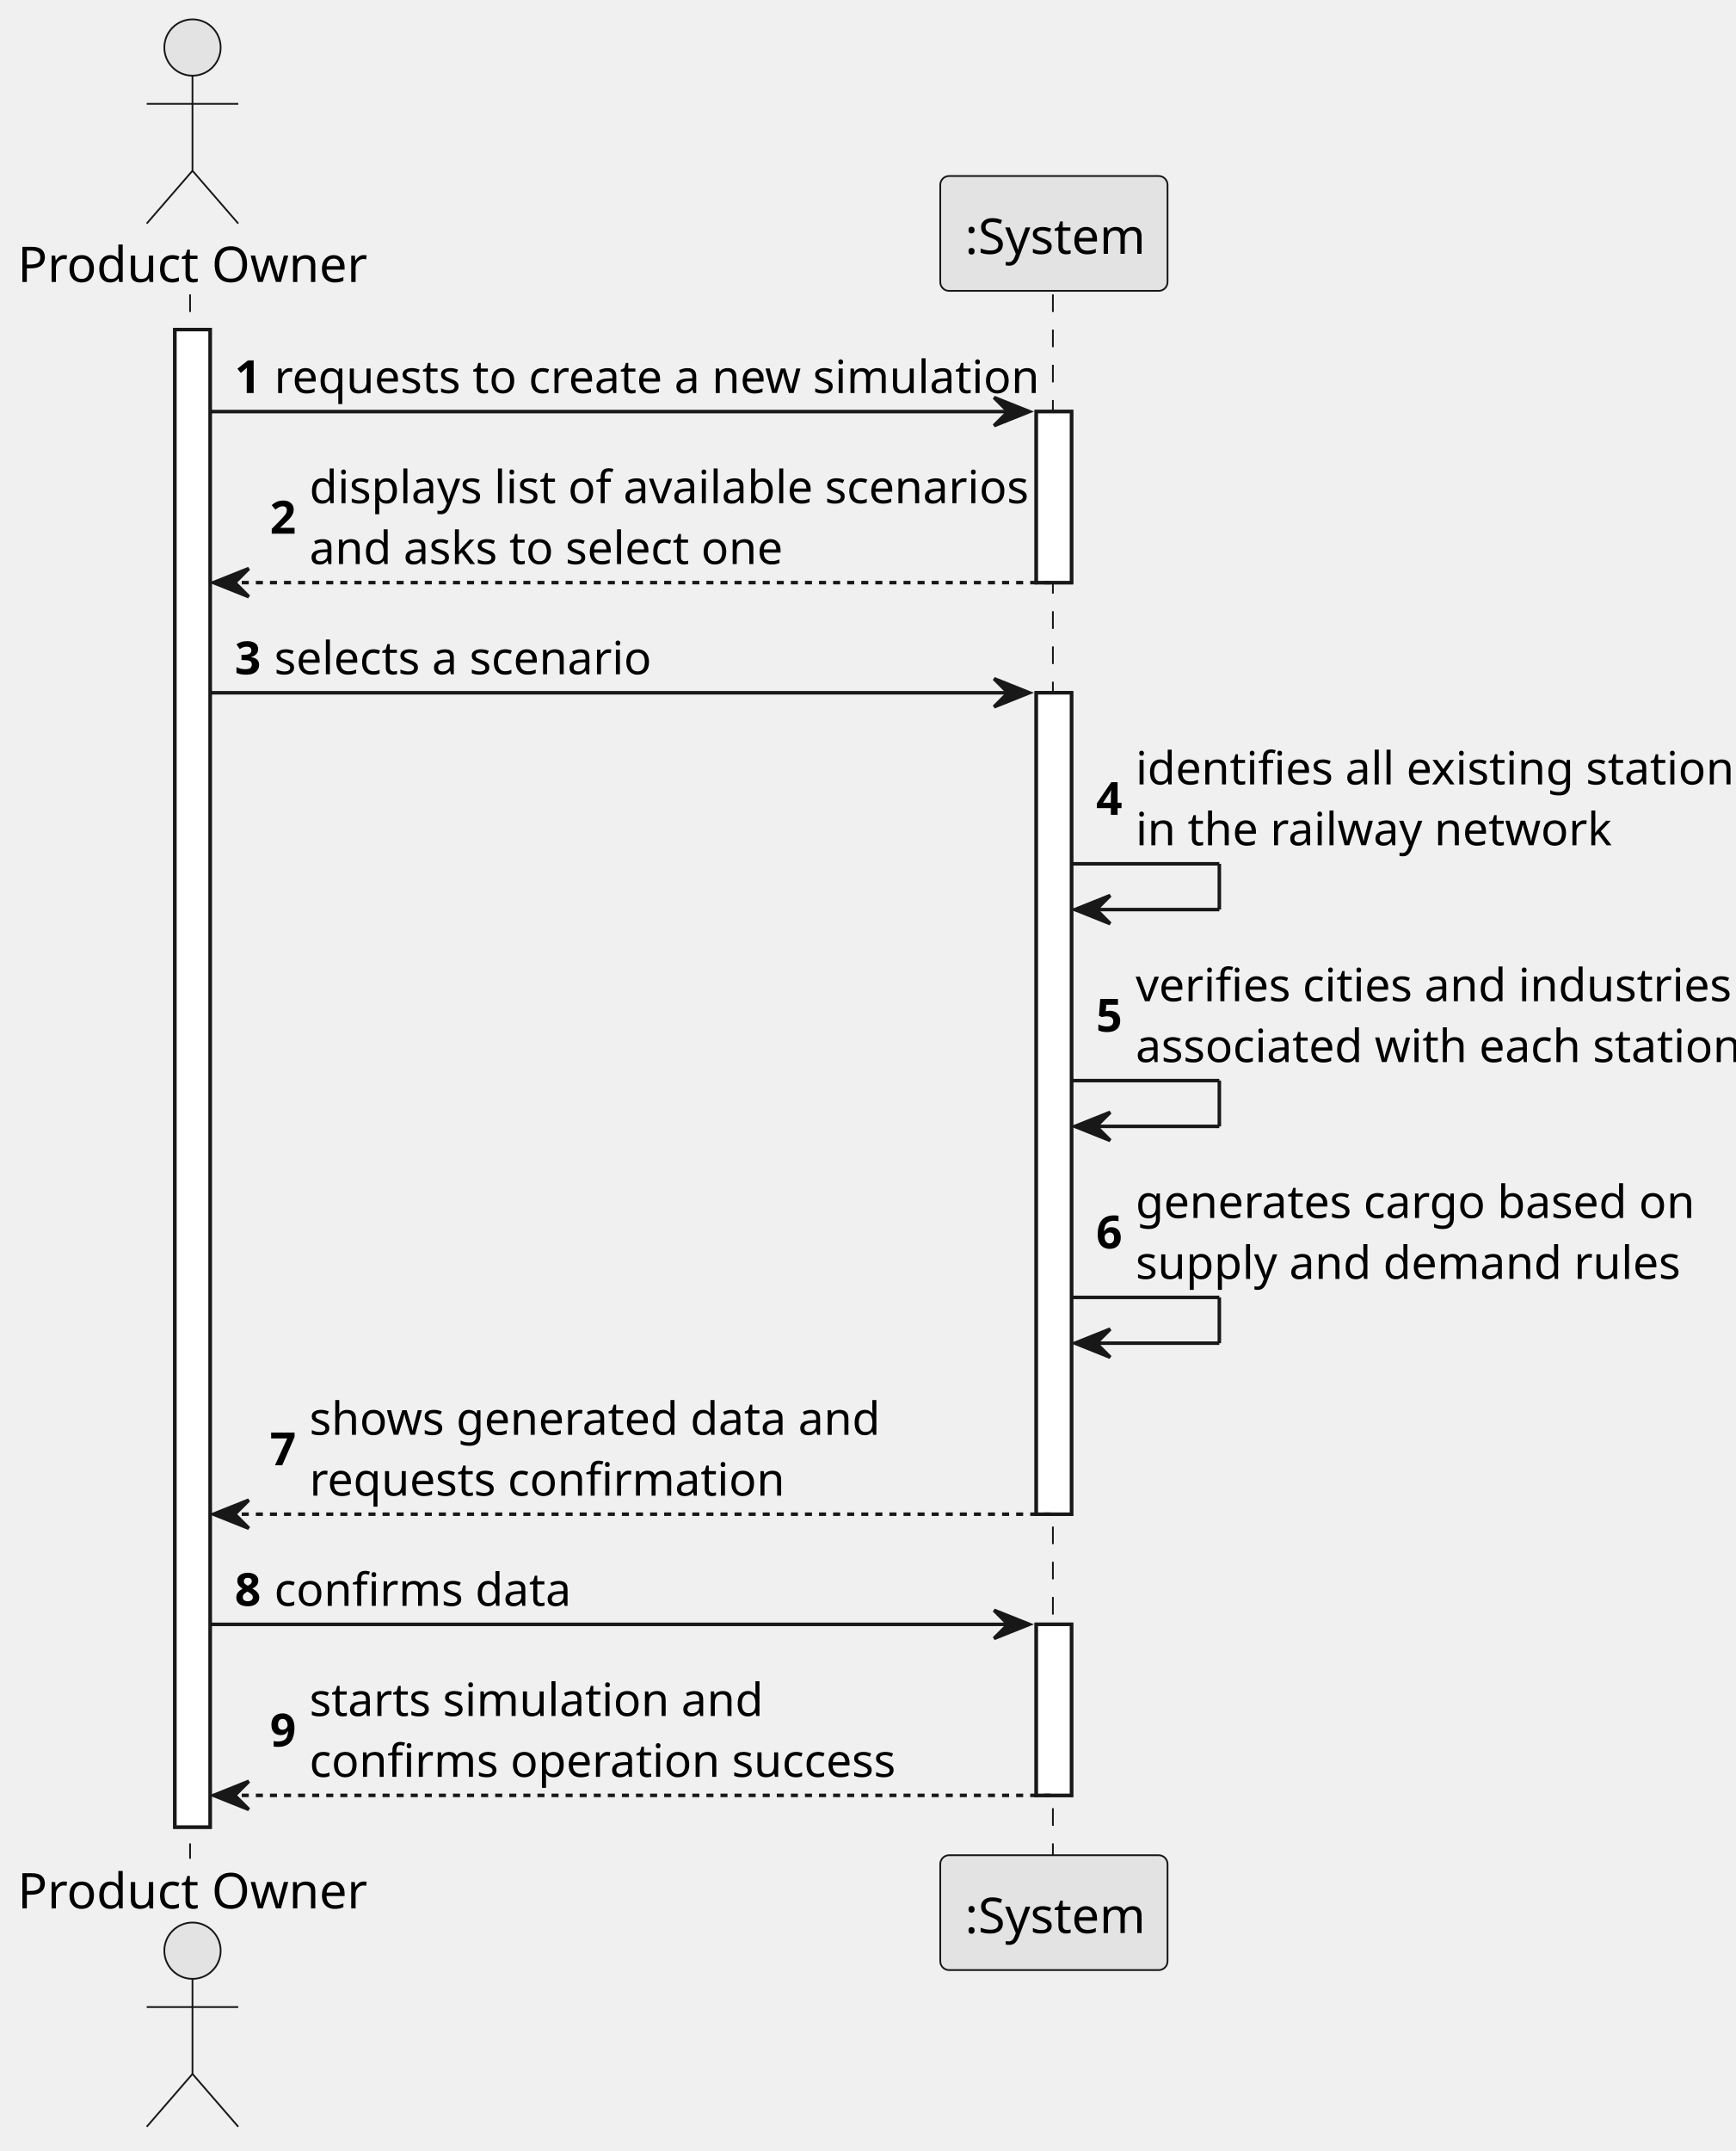
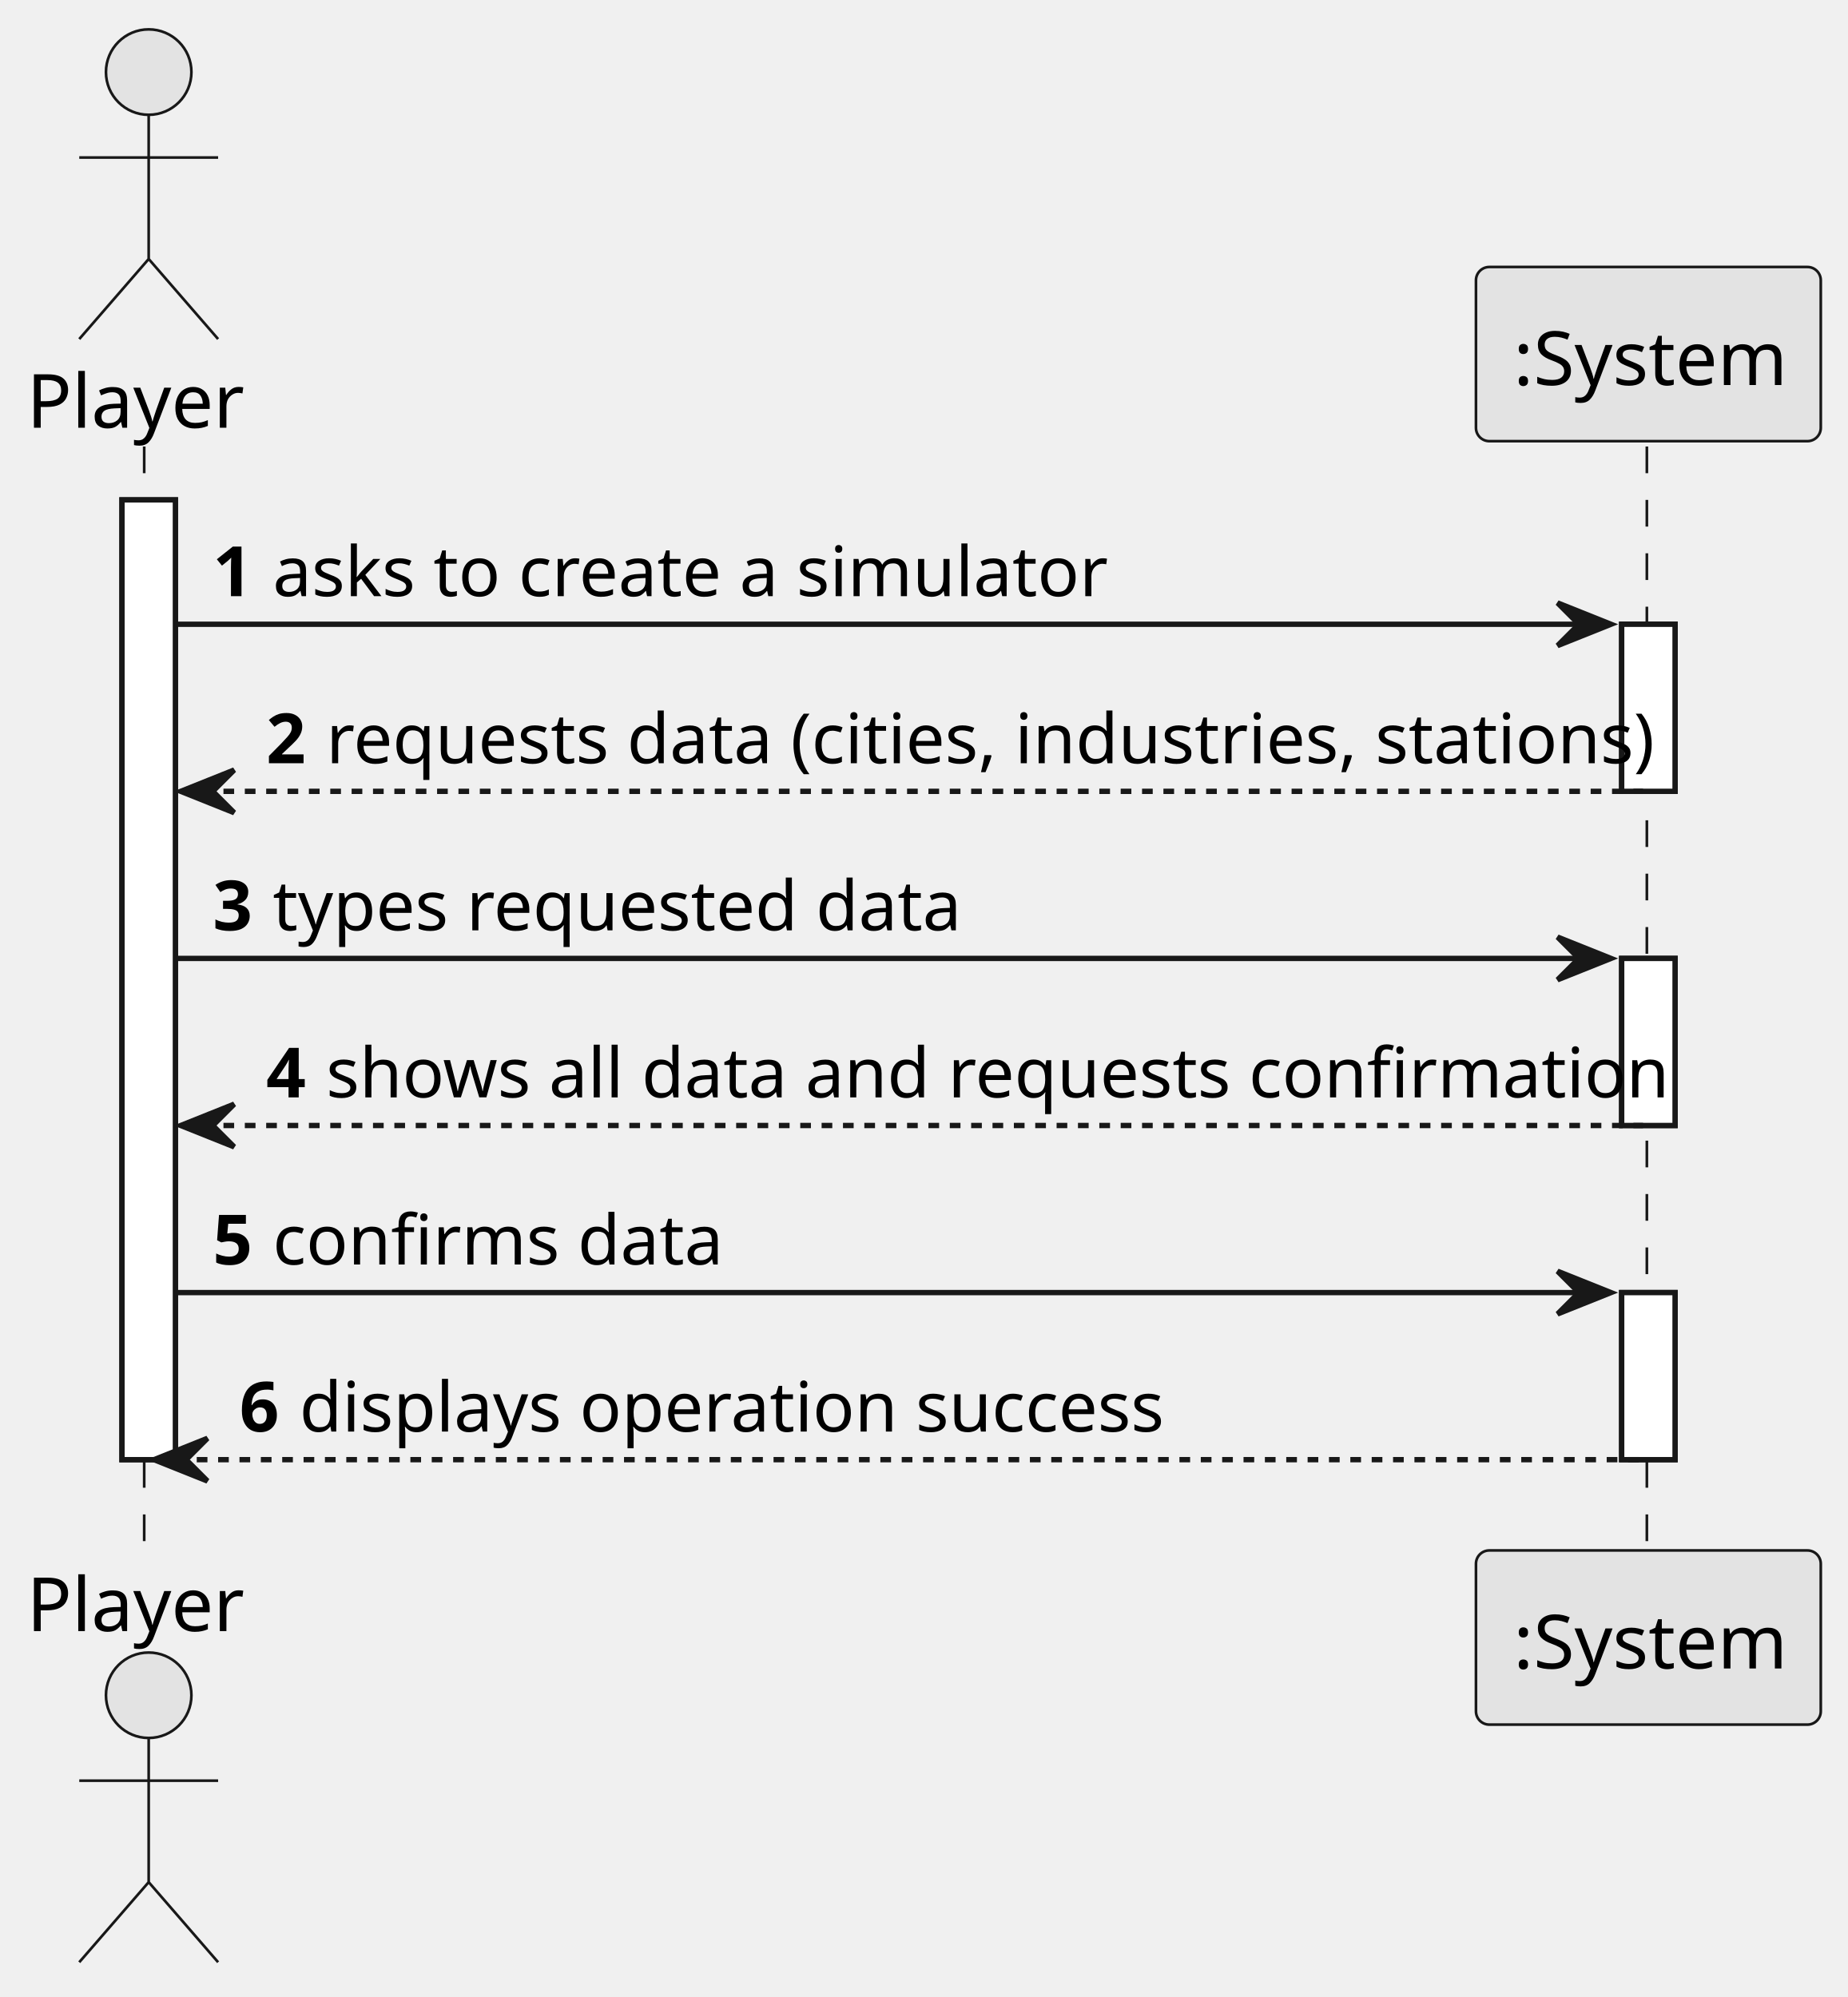
- <svg xmlns="http://www.w3.org/2000/svg" contentStyleType="text/css" height="611px" preserveAspectRatio="none" style="width:493px;height:611px;background:#FFFFFF;" version="1.1" viewBox="0 0 493 611" width="493px" zoomAndPan="magnify">
+ <svg xmlns="http://www.w3.org/2000/svg" contentStyleType="text/css" height="374px" preserveAspectRatio="none" style="width:346px;height:374px;background:#FFFFFF;" version="1.1" viewBox="0 0 346 374" width="346px" zoomAndPan="magnify">
  <defs />
  <g>
-     <rect fill="#FFFFFF" height="425.365" style="stroke:#181818;stroke-width:1.0;" width="10" x="49.686" y="93.621" />
-     <rect fill="#FFFFFF" height="48.582" style="stroke:#181818;stroke-width:1.0;" width="10" x="294.412" y="116.912" />
-     <rect fill="#FFFFFF" height="233.328" style="stroke:#181818;stroke-width:1.0;" width="10" x="294.412" y="196.785" />
-     <rect fill="#FFFFFF" height="48.582" style="stroke:#181818;stroke-width:1.0;" width="10" x="294.412" y="461.404" />
-     <line style="stroke:#181818;stroke-width:0.5;stroke-dasharray:5.0,5.0;" x1="54" x2="54" y1="83.621" y2="527.986" />
-     <line style="stroke:#181818;stroke-width:0.5;stroke-dasharray:5.0,5.0;" x1="299.129" x2="299.129" y1="83.621" y2="527.986" />
-     <text fill="#000000" font-family="sans-serif" font-size="14" lengthAdjust="spacing" textLength="93.372" x="5" y="80.107">Product Owner</text>
-     <ellipse cx="54.686" cy="13.5" fill="#E3E3E3" rx="8" ry="8" style="stroke:#181818;stroke-width:0.5;" />
-     <path d="M54.686,21.5 L54.686,48.5 M41.686,29.5 L67.686,29.5 M54.686,48.5 L41.686,63.5 M54.686,48.5 L67.686,63.5 " fill="none" style="stroke:#181818;stroke-width:0.5;" />
-     <text fill="#000000" font-family="sans-serif" font-size="14" lengthAdjust="spacing" textLength="93.372" x="5" y="542.094">Product Owner</text>
-     <ellipse cx="54.686" cy="554.107" fill="#E3E3E3" rx="8" ry="8" style="stroke:#181818;stroke-width:0.5;" />
-     <path d="M54.686,562.107 L54.686,589.107 M41.686,570.107 L67.686,570.107 M54.686,589.107 L41.686,604.107 M54.686,589.107 L67.686,604.107 " fill="none" style="stroke:#181818;stroke-width:0.5;" />
-     <rect fill="#E3E3E3" height="32.621" rx="2.5" ry="2.5" style="stroke:#181818;stroke-width:0.5;" width="64.565" x="267.129" y="50" />
-     <text fill="#000000" font-family="sans-serif" font-size="14" lengthAdjust="spacing" textLength="50.565" x="274.129" y="72.107">:System</text>
-     <rect fill="#E3E3E3" height="32.621" rx="2.5" ry="2.5" style="stroke:#181818;stroke-width:0.5;" width="64.565" x="267.129" y="526.986" />
-     <text fill="#000000" font-family="sans-serif" font-size="14" lengthAdjust="spacing" textLength="50.565" x="274.129" y="549.094">:System</text>
-     <rect fill="#FFFFFF" height="425.365" style="stroke:#181818;stroke-width:1.0;" width="10" x="49.686" y="93.621" />
-     <rect fill="#FFFFFF" height="48.582" style="stroke:#181818;stroke-width:1.0;" width="10" x="294.412" y="116.912" />
-     <rect fill="#FFFFFF" height="233.328" style="stroke:#181818;stroke-width:1.0;" width="10" x="294.412" y="196.785" />
-     <rect fill="#FFFFFF" height="48.582" style="stroke:#181818;stroke-width:1.0;" width="10" x="294.412" y="461.404" />
-     <polygon fill="#181818" points="282.412,112.912,292.412,116.912,282.412,120.912,286.412,116.912" style="stroke:#181818;stroke-width:1.0;" />
-     <line style="stroke:#181818;stroke-width:1.0;" x1="59.686" x2="288.412" y1="116.912" y2="116.912" />
-     <text fill="#000000" font-family="sans-serif" font-size="13" font-weight="bold" lengthAdjust="spacing" textLength="7.23" x="66.686" y="111.649">1</text>
-     <text fill="#000000" font-family="sans-serif" font-size="13" lengthAdjust="spacing" textLength="204.496" x="77.916" y="111.649">requests to create a new simulation</text>
-     <polygon fill="#181818" points="70.686,161.494,60.686,165.494,70.686,169.494,66.686,165.494" style="stroke:#181818;stroke-width:1.0;" />
-     <line style="stroke:#181818;stroke-width:1.0;stroke-dasharray:2.0,2.0;" x1="64.686" x2="298.412" y1="165.494" y2="165.494" />
-     <text fill="#000000" font-family="sans-serif" font-size="13" font-weight="bold" lengthAdjust="spacing" textLength="7.23" x="76.686" y="151.586">2</text>
-     <text fill="#000000" font-family="sans-serif" font-size="13" lengthAdjust="spacing" textLength="195.095" x="87.916" y="142.94">displays list of available scenarios</text>
-     <text fill="#000000" font-family="sans-serif" font-size="13" lengthAdjust="spacing" textLength="129.359" x="87.916" y="160.231">and asks to select one</text>
-     <polygon fill="#181818" points="282.412,192.785,292.412,196.785,282.412,200.785,286.412,196.785" style="stroke:#181818;stroke-width:1.0;" />
-     <line style="stroke:#181818;stroke-width:1.0;" x1="59.686" x2="288.412" y1="196.785" y2="196.785" />
-     <text fill="#000000" font-family="sans-serif" font-size="13" font-weight="bold" lengthAdjust="spacing" textLength="7.23" x="66.686" y="191.523">3</text>
-     <text fill="#000000" font-family="sans-serif" font-size="13" lengthAdjust="spacing" textLength="104.051" x="77.916" y="191.523">selects a scenario</text>
-     <line style="stroke:#181818;stroke-width:1.0;" x1="304.412" x2="346.412" y1="245.367" y2="245.367" />
-     <line style="stroke:#181818;stroke-width:1.0;" x1="346.412" x2="346.412" y1="245.367" y2="258.367" />
-     <line style="stroke:#181818;stroke-width:1.0;" x1="305.412" x2="346.412" y1="258.367" y2="258.367" />
-     <polygon fill="#181818" points="315.412,254.367,305.412,258.367,315.412,262.367,311.412,258.367" style="stroke:#181818;stroke-width:1.0;" />
-     <text fill="#000000" font-family="sans-serif" font-size="13" font-weight="bold" lengthAdjust="spacing" textLength="7.23" x="311.412" y="231.459">4</text>
-     <text fill="#000000" font-family="sans-serif" font-size="13" lengthAdjust="spacing" textLength="164.03" x="322.642" y="222.814">identifies all existing stations</text>
-     <text fill="#000000" font-family="sans-serif" font-size="13" lengthAdjust="spacing" textLength="124.998" x="322.642" y="240.105">in the railway network</text>
-     <line style="stroke:#181818;stroke-width:1.0;" x1="304.412" x2="346.412" y1="306.949" y2="306.949" />
-     <line style="stroke:#181818;stroke-width:1.0;" x1="346.412" x2="346.412" y1="306.949" y2="319.949" />
-     <line style="stroke:#181818;stroke-width:1.0;" x1="305.412" x2="346.412" y1="319.949" y2="319.949" />
-     <polygon fill="#181818" points="315.412,315.949,305.412,319.949,315.412,323.949,311.412,319.949" style="stroke:#181818;stroke-width:1.0;" />
-     <text fill="#000000" font-family="sans-serif" font-size="13" font-weight="bold" lengthAdjust="spacing" textLength="7.23" x="311.412" y="293.041">5</text>
-     <text fill="#000000" font-family="sans-serif" font-size="13" lengthAdjust="spacing" textLength="158.958" x="322.642" y="284.396">verifies cities and industries</text>
-     <text fill="#000000" font-family="sans-serif" font-size="13" lengthAdjust="spacing" textLength="162.595" x="322.642" y="301.687">associated with each station</text>
-     <line style="stroke:#181818;stroke-width:1.0;" x1="304.412" x2="346.412" y1="368.531" y2="368.531" />
-     <line style="stroke:#181818;stroke-width:1.0;" x1="346.412" x2="346.412" y1="368.531" y2="381.531" />
-     <line style="stroke:#181818;stroke-width:1.0;" x1="305.412" x2="346.412" y1="381.531" y2="381.531" />
-     <polygon fill="#181818" points="315.412,377.531,305.412,381.531,315.412,385.531,311.412,381.531" style="stroke:#181818;stroke-width:1.0;" />
-     <text fill="#000000" font-family="sans-serif" font-size="13" font-weight="bold" lengthAdjust="spacing" textLength="7.23" x="311.412" y="354.623">6</text>
-     <text fill="#000000" font-family="sans-serif" font-size="13" lengthAdjust="spacing" textLength="151.055" x="322.642" y="345.978">generates cargo based on</text>
-     <text fill="#000000" font-family="sans-serif" font-size="13" lengthAdjust="spacing" textLength="145.26" x="322.642" y="363.269">supply and demand rules</text>
-     <polygon fill="#181818" points="70.686,426.113,60.686,430.113,70.686,434.113,66.686,430.113" style="stroke:#181818;stroke-width:1.0;" />
-     <line style="stroke:#181818;stroke-width:1.0;stroke-dasharray:2.0,2.0;" x1="64.686" x2="298.412" y1="430.113" y2="430.113" />
-     <text fill="#000000" font-family="sans-serif" font-size="13" font-weight="bold" lengthAdjust="spacing" textLength="7.23" x="76.686" y="416.205">7</text>
-     <text fill="#000000" font-family="sans-serif" font-size="13" lengthAdjust="spacing" textLength="153.226" x="87.916" y="407.56">shows generated data and</text>
-     <text fill="#000000" font-family="sans-serif" font-size="13" lengthAdjust="spacing" textLength="124.281" x="87.916" y="424.851">requests confirmation</text>
-     <polygon fill="#181818" points="282.412,457.404,292.412,461.404,282.412,465.404,286.412,461.404" style="stroke:#181818;stroke-width:1.0;" />
-     <line style="stroke:#181818;stroke-width:1.0;" x1="59.686" x2="288.412" y1="461.404" y2="461.404" />
-     <text fill="#000000" font-family="sans-serif" font-size="13" font-weight="bold" lengthAdjust="spacing" textLength="7.23" x="66.686" y="456.142">8</text>
-     <text fill="#000000" font-family="sans-serif" font-size="13" lengthAdjust="spacing" textLength="78.032" x="77.916" y="456.142">confirms data</text>
-     <polygon fill="#181818" points="70.686,505.986,60.686,509.986,70.686,513.986,66.686,509.986" style="stroke:#181818;stroke-width:1.0;" />
-     <line style="stroke:#181818;stroke-width:1.0;stroke-dasharray:2.0,2.0;" x1="64.686" x2="298.412" y1="509.986" y2="509.986" />
-     <text fill="#000000" font-family="sans-serif" font-size="13" font-weight="bold" lengthAdjust="spacing" textLength="7.23" x="76.686" y="496.078">9</text>
-     <text fill="#000000" font-family="sans-serif" font-size="13" lengthAdjust="spacing" textLength="119.222" x="87.916" y="487.433">starts simulation and</text>
-     <text fill="#000000" font-family="sans-serif" font-size="13" lengthAdjust="spacing" textLength="157.511" x="87.916" y="504.724">confirms operation success</text>
+     <rect fill="#FFFFFF" height="179.746" style="stroke:#181818;stroke-width:1.0;" width="10" x="22.841" y="93.621" />
+     <rect fill="#FFFFFF" height="31.291" style="stroke:#181818;stroke-width:1.0;" width="10" x="303.646" y="116.912" />
+     <rect fill="#FFFFFF" height="31.291" style="stroke:#181818;stroke-width:1.0;" width="10" x="303.646" y="179.494" />
+     <rect fill="#FFFFFF" height="31.291" style="stroke:#181818;stroke-width:1.0;" width="10" x="303.646" y="242.076" />
+     <line style="stroke:#181818;stroke-width:0.5;stroke-dasharray:5.0,5.0;" x1="27" x2="27" y1="83.621" y2="291.367" />
+     <line style="stroke:#181818;stroke-width:0.5;stroke-dasharray:5.0,5.0;" x1="308.363" x2="308.363" y1="83.621" y2="291.367" />
+     <text fill="#000000" font-family="sans-serif" font-size="14" lengthAdjust="spacing" textLength="39.683" x="5" y="80.107">Player</text>
+     <ellipse cx="27.841" cy="13.5" fill="#E3E3E3" rx="8" ry="8" style="stroke:#181818;stroke-width:0.5;" />
+     <path d="M27.841,21.5 L27.841,48.5 M14.841,29.5 L40.841,29.5 M27.841,48.5 L14.841,63.5 M27.841,48.5 L40.841,63.5 " fill="none" style="stroke:#181818;stroke-width:0.5;" />
+     <text fill="#000000" font-family="sans-serif" font-size="14" lengthAdjust="spacing" textLength="39.683" x="5" y="305.475">Player</text>
+     <ellipse cx="27.841" cy="317.488" fill="#E3E3E3" rx="8" ry="8" style="stroke:#181818;stroke-width:0.5;" />
+     <path d="M27.841,325.488 L27.841,352.488 M14.841,333.488 L40.841,333.488 M27.841,352.488 L14.841,367.488 M27.841,352.488 L40.841,367.488 " fill="none" style="stroke:#181818;stroke-width:0.5;" />
+     <rect fill="#E3E3E3" height="32.621" rx="2.5" ry="2.5" style="stroke:#181818;stroke-width:0.5;" width="64.565" x="276.363" y="50" />
+     <text fill="#000000" font-family="sans-serif" font-size="14" lengthAdjust="spacing" textLength="50.565" x="283.363" y="72.107">:System</text>
+     <rect fill="#E3E3E3" height="32.621" rx="2.5" ry="2.5" style="stroke:#181818;stroke-width:0.5;" width="64.565" x="276.363" y="290.367" />
+     <text fill="#000000" font-family="sans-serif" font-size="14" lengthAdjust="spacing" textLength="50.565" x="283.363" y="312.475">:System</text>
+     <rect fill="#FFFFFF" height="179.746" style="stroke:#181818;stroke-width:1.0;" width="10" x="22.841" y="93.621" />
+     <rect fill="#FFFFFF" height="31.291" style="stroke:#181818;stroke-width:1.0;" width="10" x="303.646" y="116.912" />
+     <rect fill="#FFFFFF" height="31.291" style="stroke:#181818;stroke-width:1.0;" width="10" x="303.646" y="179.494" />
+     <rect fill="#FFFFFF" height="31.291" style="stroke:#181818;stroke-width:1.0;" width="10" x="303.646" y="242.076" />
+     <polygon fill="#181818" points="291.646,112.912,301.646,116.912,291.646,120.912,295.646,116.912" style="stroke:#181818;stroke-width:1.0;" />
+     <line style="stroke:#181818;stroke-width:1.0;" x1="32.841" x2="297.646" y1="116.912" y2="116.912" />
+     <text fill="#000000" font-family="sans-serif" font-size="13" font-weight="bold" lengthAdjust="spacing" textLength="7.23" x="39.841" y="111.649">1</text>
+     <text fill="#000000" font-family="sans-serif" font-size="13" lengthAdjust="spacing" textLength="148.116" x="51.071" y="111.649">asks to create a simulator</text>
+     <polygon fill="#181818" points="43.841,144.203,33.841,148.203,43.841,152.203,39.841,148.203" style="stroke:#181818;stroke-width:1.0;" />
+     <line style="stroke:#181818;stroke-width:1.0;stroke-dasharray:2.0,2.0;" x1="37.841" x2="307.646" y1="148.203" y2="148.203" />
+     <text fill="#000000" font-family="sans-serif" font-size="13" font-weight="bold" lengthAdjust="spacing" textLength="7.23" x="49.841" y="142.94">2</text>
+     <text fill="#000000" font-family="sans-serif" font-size="13" lengthAdjust="spacing" textLength="235.549" x="61.071" y="142.94">requests data (cities, industries, stations)</text>
+     <polygon fill="#181818" points="291.646,175.494,301.646,179.494,291.646,183.494,295.646,179.494" style="stroke:#181818;stroke-width:1.0;" />
+     <line style="stroke:#181818;stroke-width:1.0;" x1="32.841" x2="297.646" y1="179.494" y2="179.494" />
+     <text fill="#000000" font-family="sans-serif" font-size="13" font-weight="bold" lengthAdjust="spacing" textLength="7.23" x="39.841" y="174.231">3</text>
+     <text fill="#000000" font-family="sans-serif" font-size="13" lengthAdjust="spacing" textLength="121.418" x="51.071" y="174.231">types requested data</text>
+     <polygon fill="#181818" points="43.841,206.785,33.841,210.785,43.841,214.785,39.841,210.785" style="stroke:#181818;stroke-width:1.0;" />
+     <line style="stroke:#181818;stroke-width:1.0;stroke-dasharray:2.0,2.0;" x1="37.841" x2="307.646" y1="210.785" y2="210.785" />
+     <text fill="#000000" font-family="sans-serif" font-size="13" font-weight="bold" lengthAdjust="spacing" textLength="7.23" x="49.841" y="205.523">4</text>
+     <text fill="#000000" font-family="sans-serif" font-size="13" lengthAdjust="spacing" textLength="235.574" x="61.071" y="205.523">shows all data and requests confirmation</text>
+     <polygon fill="#181818" points="291.646,238.076,301.646,242.076,291.646,246.076,295.646,242.076" style="stroke:#181818;stroke-width:1.0;" />
+     <line style="stroke:#181818;stroke-width:1.0;" x1="32.841" x2="297.646" y1="242.076" y2="242.076" />
+     <text fill="#000000" font-family="sans-serif" font-size="13" font-weight="bold" lengthAdjust="spacing" textLength="7.23" x="39.841" y="236.814">5</text>
+     <text fill="#000000" font-family="sans-serif" font-size="13" lengthAdjust="spacing" textLength="78.032" x="51.071" y="236.814">confirms data</text>
+     <polygon fill="#181818" points="38.841,269.367,28.841,273.367,38.841,277.367,34.841,273.367" style="stroke:#181818;stroke-width:1.0;" />
+     <line style="stroke:#181818;stroke-width:1.0;stroke-dasharray:2.0,2.0;" x1="32.841" x2="307.646" y1="273.367" y2="273.367" />
+     <text fill="#000000" font-family="sans-serif" font-size="13" font-weight="bold" lengthAdjust="spacing" textLength="7.23" x="44.841" y="268.104">6</text>
+     <text fill="#000000" font-family="sans-serif" font-size="13" lengthAdjust="spacing" textLength="155.359" x="56.071" y="268.104">displays operation success</text>
  </g>
</svg>
